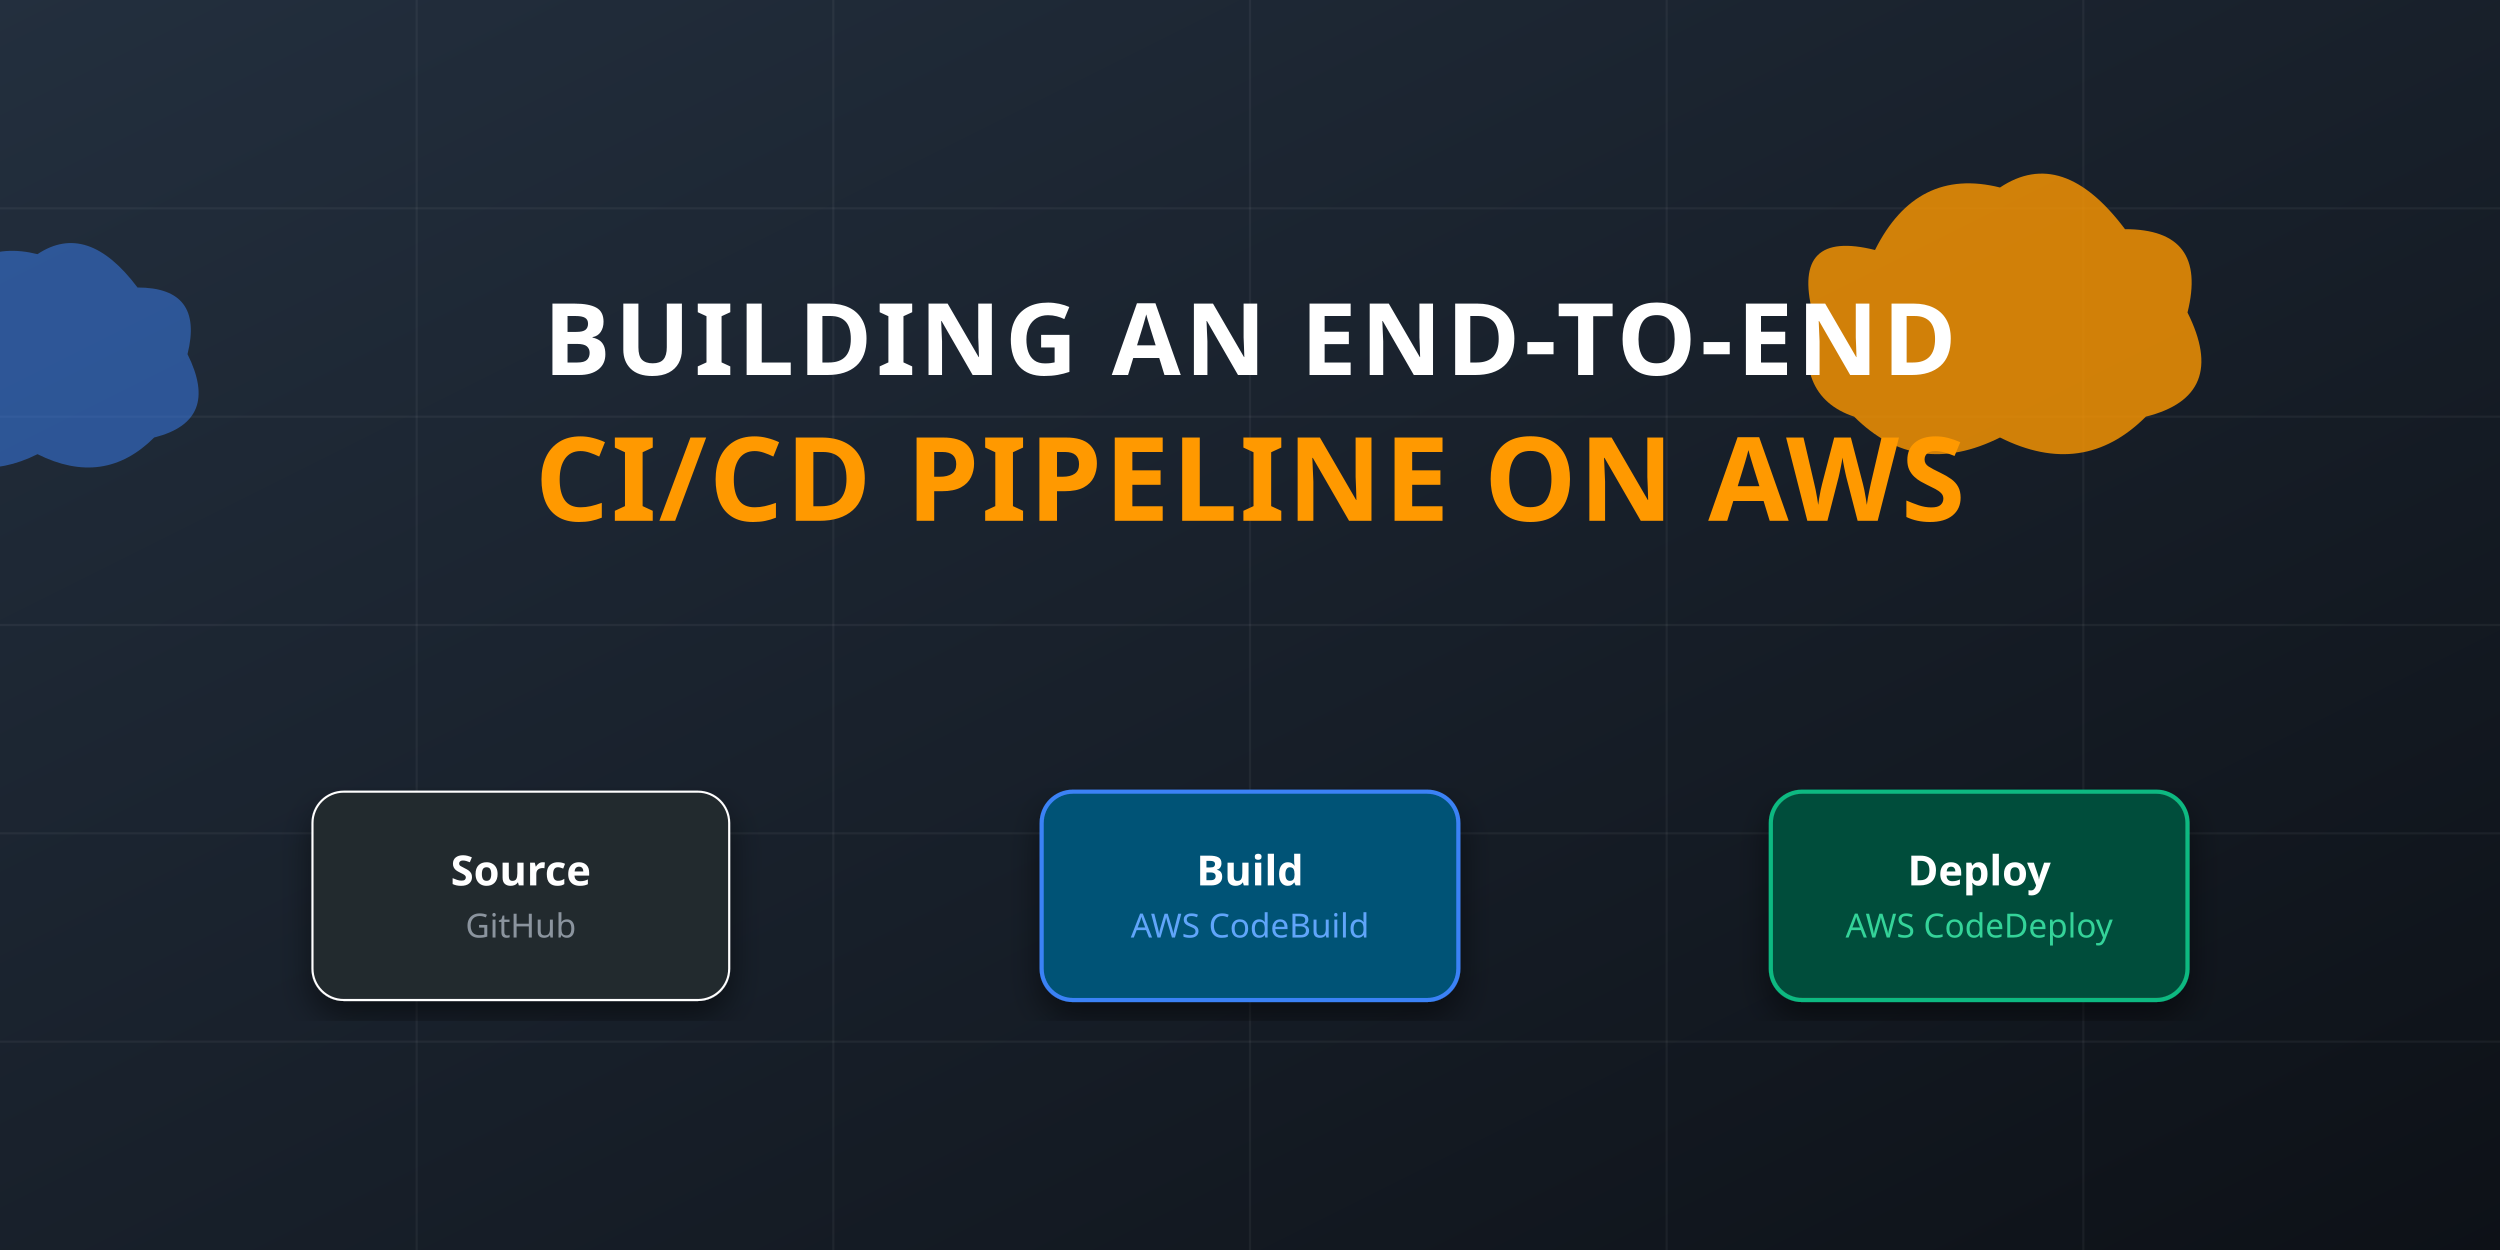
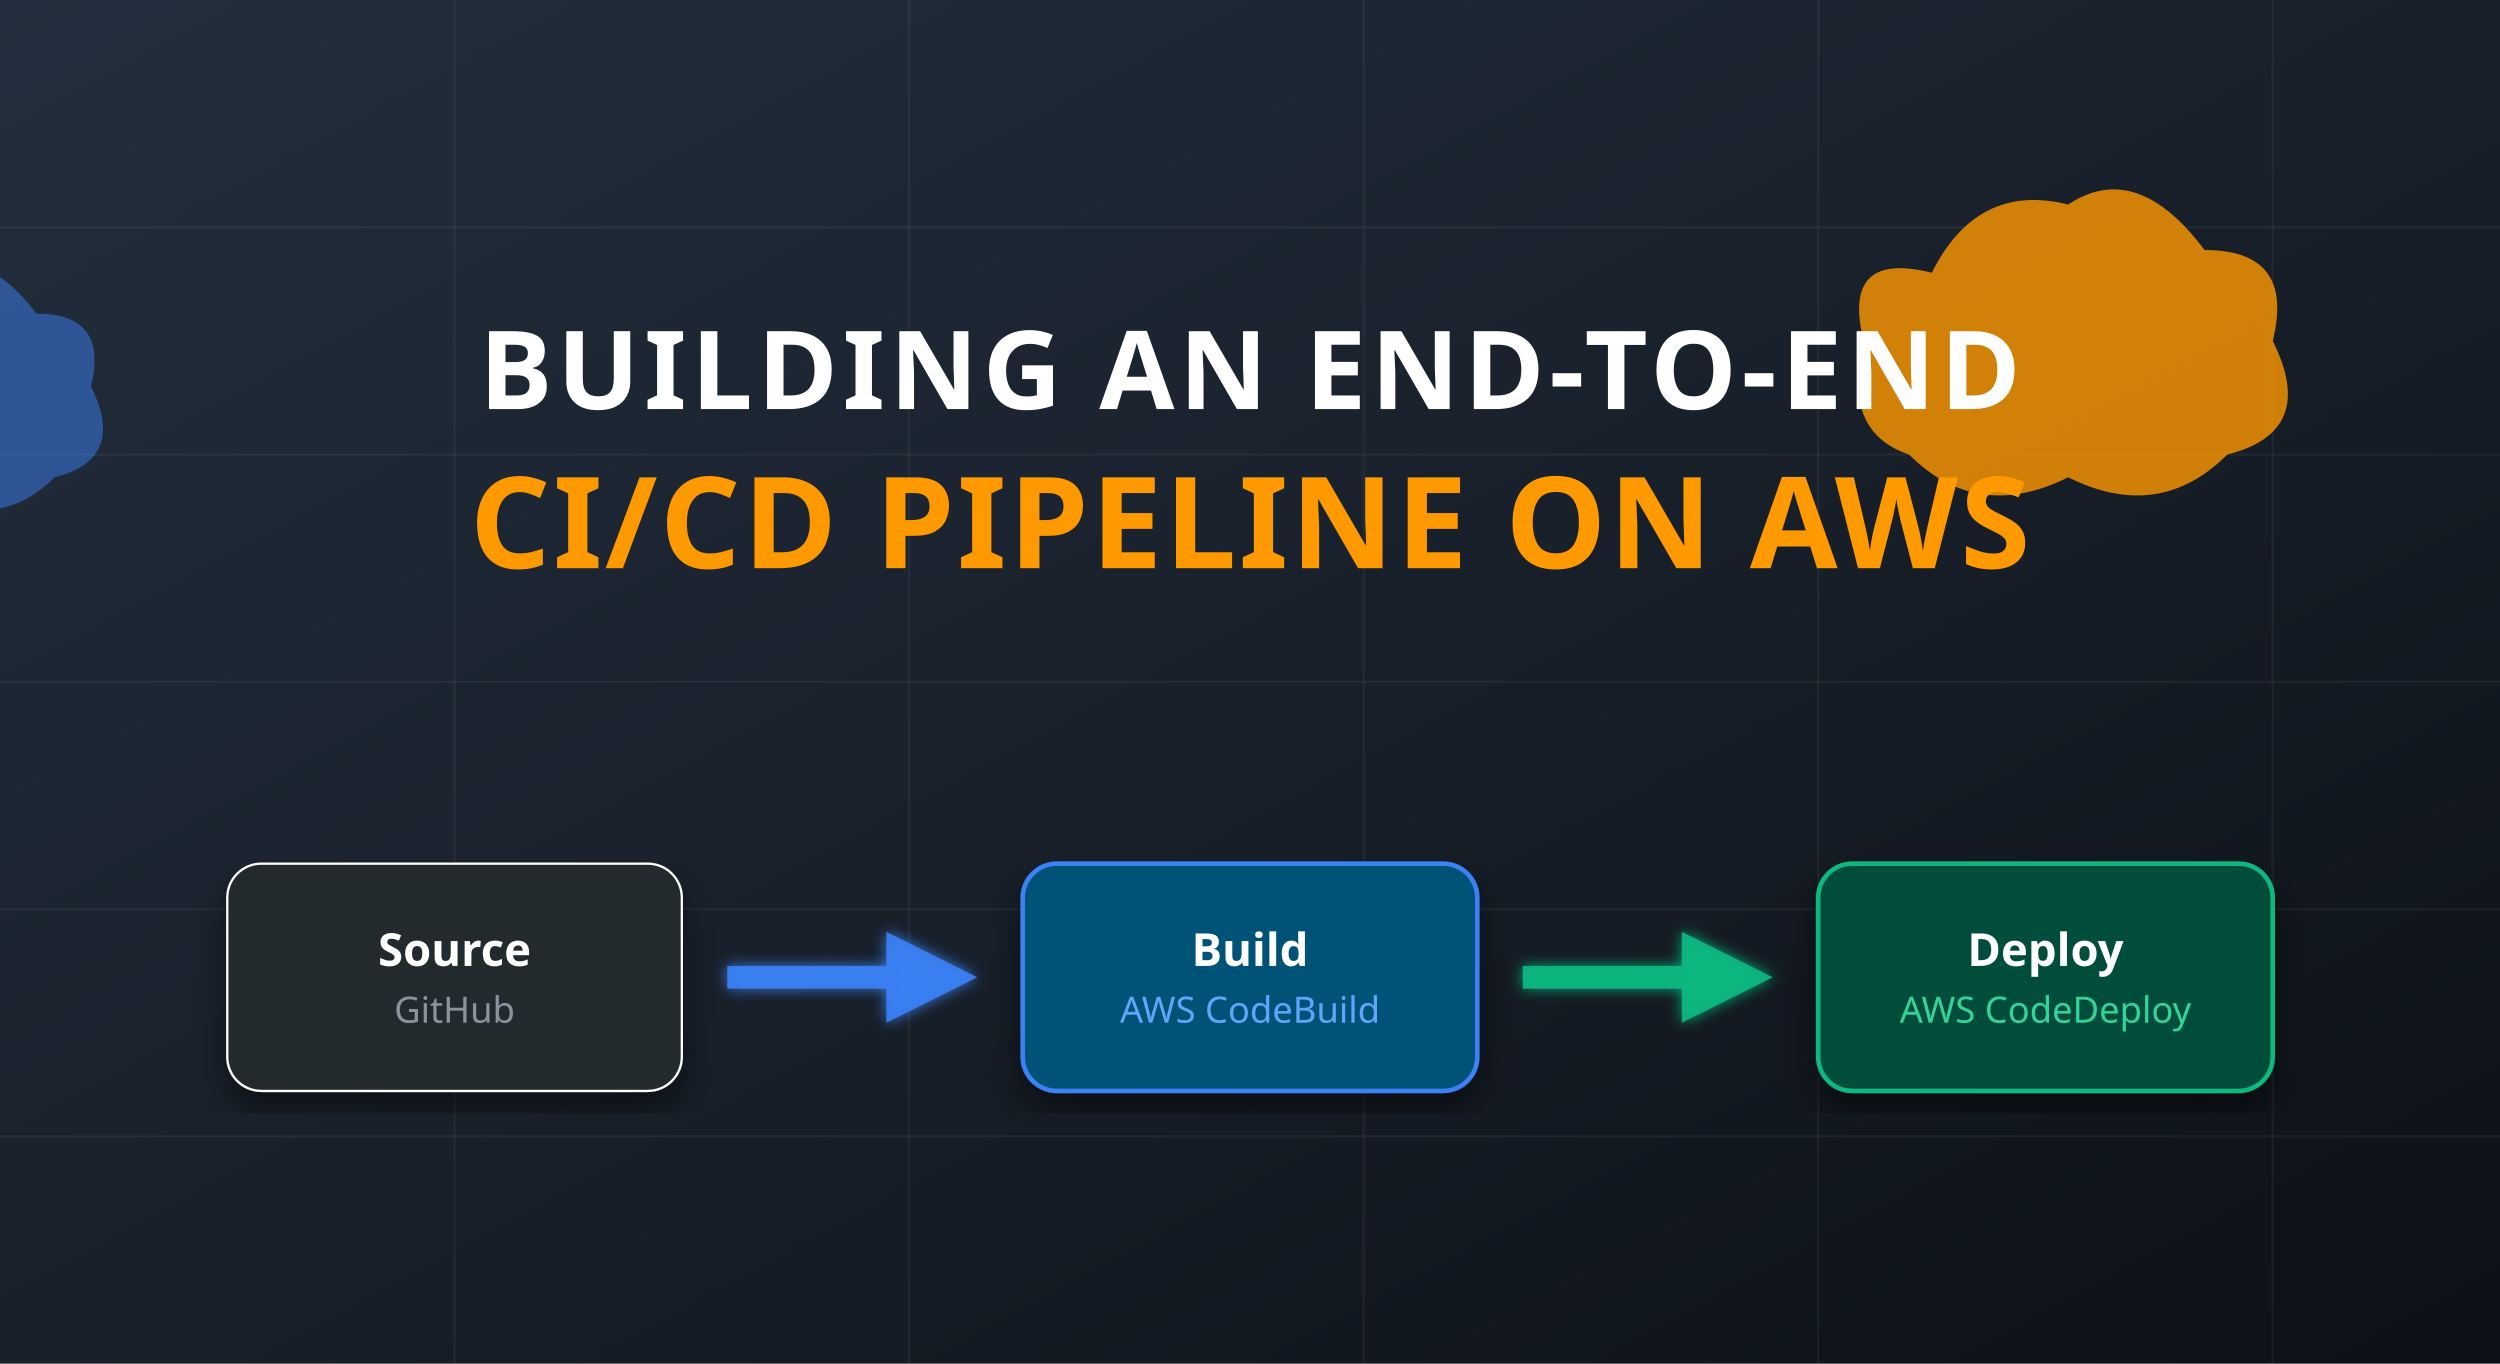
- <svg xmlns="http://www.w3.org/2000/svg" viewBox="0 0 1200 600" width="1200" height="600">
+ <svg xmlns="http://www.w3.org/2000/svg" viewBox="0 0 1100 600" width="1100" height="600">
  <defs>
    <linearGradient id="bg" x1="0%" y1="0%" x2="100%" y2="100%">
      <stop offset="0%" stop-color="#232F3E" />
      <stop offset="100%" stop-color="#0D1117" />
    </linearGradient>
-     <linearGradient id="pipe" x1="0%" y1="0%" x2="100%" y2="0%">
-       <stop offset="0%" stop-color="#FF9900" />
-       <stop offset="50%" stop-color="#3b82f6" />
-       <stop offset="100%" stop-color="#10b981" />
-     </linearGradient>
    <filter id="shadow" x="-10%" y="-10%" width="120%" height="120%">
      <feDropShadow dx="0" dy="8" stdDeviation="8" flood-color="#000" flood-opacity="0.5" />
    </filter>
+     <filter id="glow1" x="-20%" y="-20%" width="140%" height="140%">
+       <feGaussianBlur stdDeviation="3" result="blur" />
+       <feComposite in="SourceGraphic" in2="blur" operator="over" />
+     </filter>
  </defs>
-   <rect width="1200" height="600" fill="url(#bg)" />
+   <rect width="1100" height="600" fill="url(#bg)" />
  <g stroke="#ffffff" stroke-width="1" stroke-opacity="0.05">
-     <line x1="0" y1="100" x2="1200" y2="100" />
-     <line x1="0" y1="200" x2="1200" y2="200" />
-     <line x1="0" y1="300" x2="1200" y2="300" />
-     <line x1="0" y1="400" x2="1200" y2="400" />
-     <line x1="0" y1="500" x2="1200" y2="500" />
+     <line x1="0" y1="100" x2="1100" y2="100" />
+     <line x1="0" y1="200" x2="1100" y2="200" />
+     <line x1="0" y1="300" x2="1100" y2="300" />
+     <line x1="0" y1="400" x2="1100" y2="400" />
+     <line x1="0" y1="500" x2="1100" y2="500" />
    <line x1="200" y1="0" x2="200" y2="600" />
    <line x1="400" y1="0" x2="400" y2="600" />
    <line x1="600" y1="0" x2="600" y2="600" />
    <line x1="800" y1="0" x2="800" y2="600" />
    <line x1="1000" y1="0" x2="1000" y2="600" />
  </g>
-   <g transform="translate(150, 380)">
-     <path d="M 200 50 L 700 50" stroke="url(#pipe)" stroke-width="6" stroke-dasharray="10 5" fill="none" />
-     <polygon points="450,42 465,50 450,58" fill="#3b82f6" />
-     <polygon points="700,42 715,50 700,58" fill="#10b981" />
+   <g fill="#FF9900" opacity="0.8" transform="translate(-50, 0)">
+     <path d="M 900 120 Q 920 80 960 90 Q 990 70 1020 110 Q 1060 110 1050 150 Q 1070 190 1030 200 Q 1000 230 960 210 Q 920 230 890 200 Q 860 190 870 150 Q 860 110 900 120 Z" />
+   </g>
+   <g fill="#3b82f6" opacity="0.5" transform="translate(-800, 50) scale(0.8)">
+     <path d="M 900 120 Q 920 80 960 90 Q 990 70 1020 110 Q 1060 110 1050 150 Q 1070 190 1030 200 Q 1000 230 960 210 Q 920 230 890 200 Q 860 190 870 150 Q 860 110 900 120 Z" />
+   </g>
+   <text x="550" y="180" fill="#ffffff" font-family="sans-serif" font-size="48" font-weight="bold" text-anchor="middle" letter-spacing="2">BUILDING AN END-TO-END</text>
+   <text x="550" y="250" fill="#FF9900" font-family="sans-serif" font-size="56" font-weight="900" text-anchor="middle" letter-spacing="1">CI/CD PIPELINE ON AWS</text>
+   <g transform="translate(100, 380)">
    <rect x="0" y="0" width="200" height="100" rx="15" fill="#24292e" stroke="#ffffff" stroke-width="1" filter="url(#shadow)" />
    <text x="100" y="45" fill="#ffffff" font-family="sans-serif" font-size="20" font-weight="bold" text-anchor="middle">Source</text>
    <text x="100" y="70" fill="#8b949e" font-family="sans-serif" font-size="16" text-anchor="middle">GitHub</text>
+     <g transform="translate(220, 35)" filter="url(#glow1)">
+       <path d="M 0 10 L 70 10 L 70 -5 L 110 15 L 70 35 L 70 20 L 0 20 Z" fill="#3b82f6" opacity="0.9" />
+     </g>
    <rect x="350" y="0" width="200" height="100" rx="15" fill="#005276" stroke="#3b82f6" stroke-width="2" filter="url(#shadow)" />
    <text x="450" y="45" fill="#ffffff" font-family="sans-serif" font-size="20" font-weight="bold" text-anchor="middle">Build</text>
    <text x="450" y="70" fill="#60a5fa" font-family="sans-serif" font-size="16" text-anchor="middle">AWS CodeBuild</text>
+     <g transform="translate(570, 35)" filter="url(#glow1)">
+       <path d="M 0 10 L 70 10 L 70 -5 L 110 15 L 70 35 L 70 20 L 0 20 Z" fill="#10b981" opacity="0.9" />
+     </g>
    <rect x="700" y="0" width="200" height="100" rx="15" fill="#064e3b" stroke="#10b981" stroke-width="2" filter="url(#shadow)" />
    <text x="800" y="45" fill="#ffffff" font-family="sans-serif" font-size="20" font-weight="bold" text-anchor="middle">Deploy</text>
    <text x="800" y="70" fill="#34d399" font-family="sans-serif" font-size="16" text-anchor="middle">AWS CodeDeploy</text>
  </g>
-   <g fill="#FF9900" opacity="0.8">
-     <path d="M 900 120 Q 920 80 960 90 Q 990 70 1020 110 Q 1060 110 1050 150 Q 1070 190 1030 200 Q 1000 230 960 210 Q 920 230 890 200 Q 860 190 870 150 Q 860 110 900 120 Z" />
-   </g>
-   <g fill="#3b82f6" opacity="0.5" transform="translate(-750, 50) scale(0.8)">
-     <path d="M 900 120 Q 920 80 960 90 Q 990 70 1020 110 Q 1060 110 1050 150 Q 1070 190 1030 200 Q 1000 230 960 210 Q 920 230 890 200 Q 860 190 870 150 Q 860 110 900 120 Z" />
-   </g>
-   <text x="600" y="180" fill="#ffffff" font-family="sans-serif" font-size="48" font-weight="bold" text-anchor="middle" letter-spacing="2">BUILDING AN END-TO-END</text>
-   <text x="600" y="250" fill="#FF9900" font-family="sans-serif" font-size="56" font-weight="900" text-anchor="middle" letter-spacing="1">CI/CD PIPELINE ON AWS</text>
</svg>
